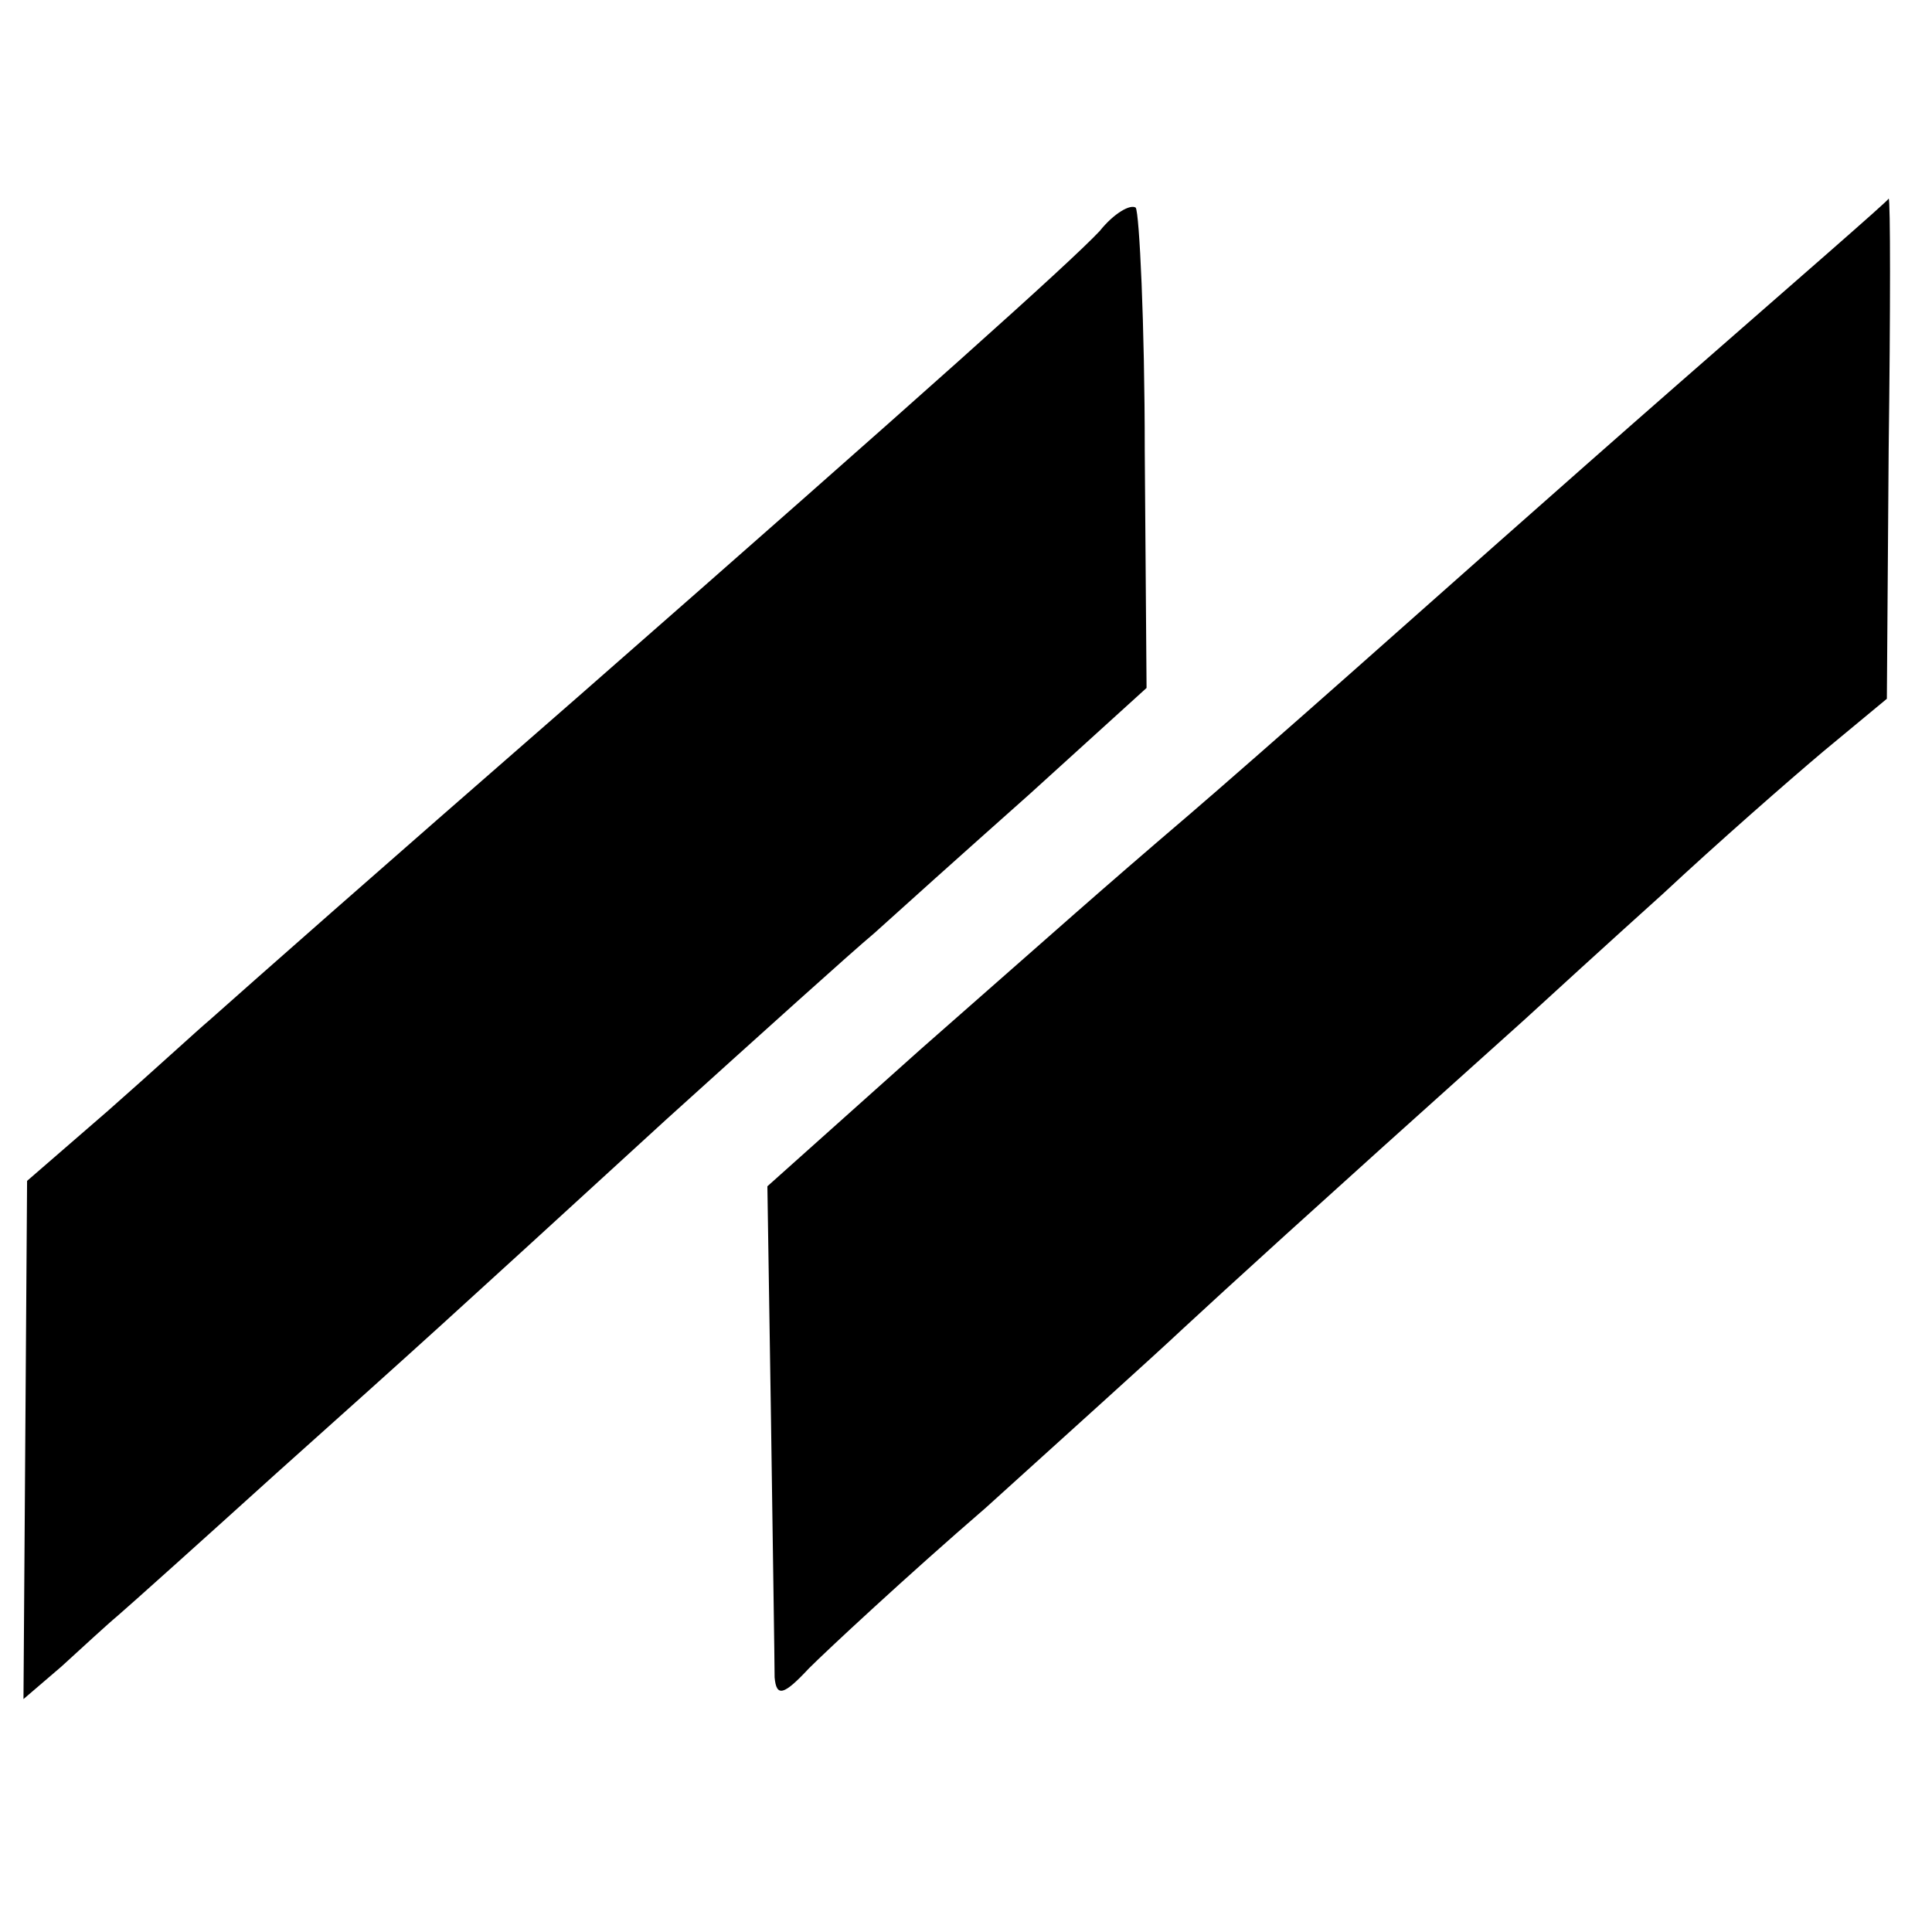
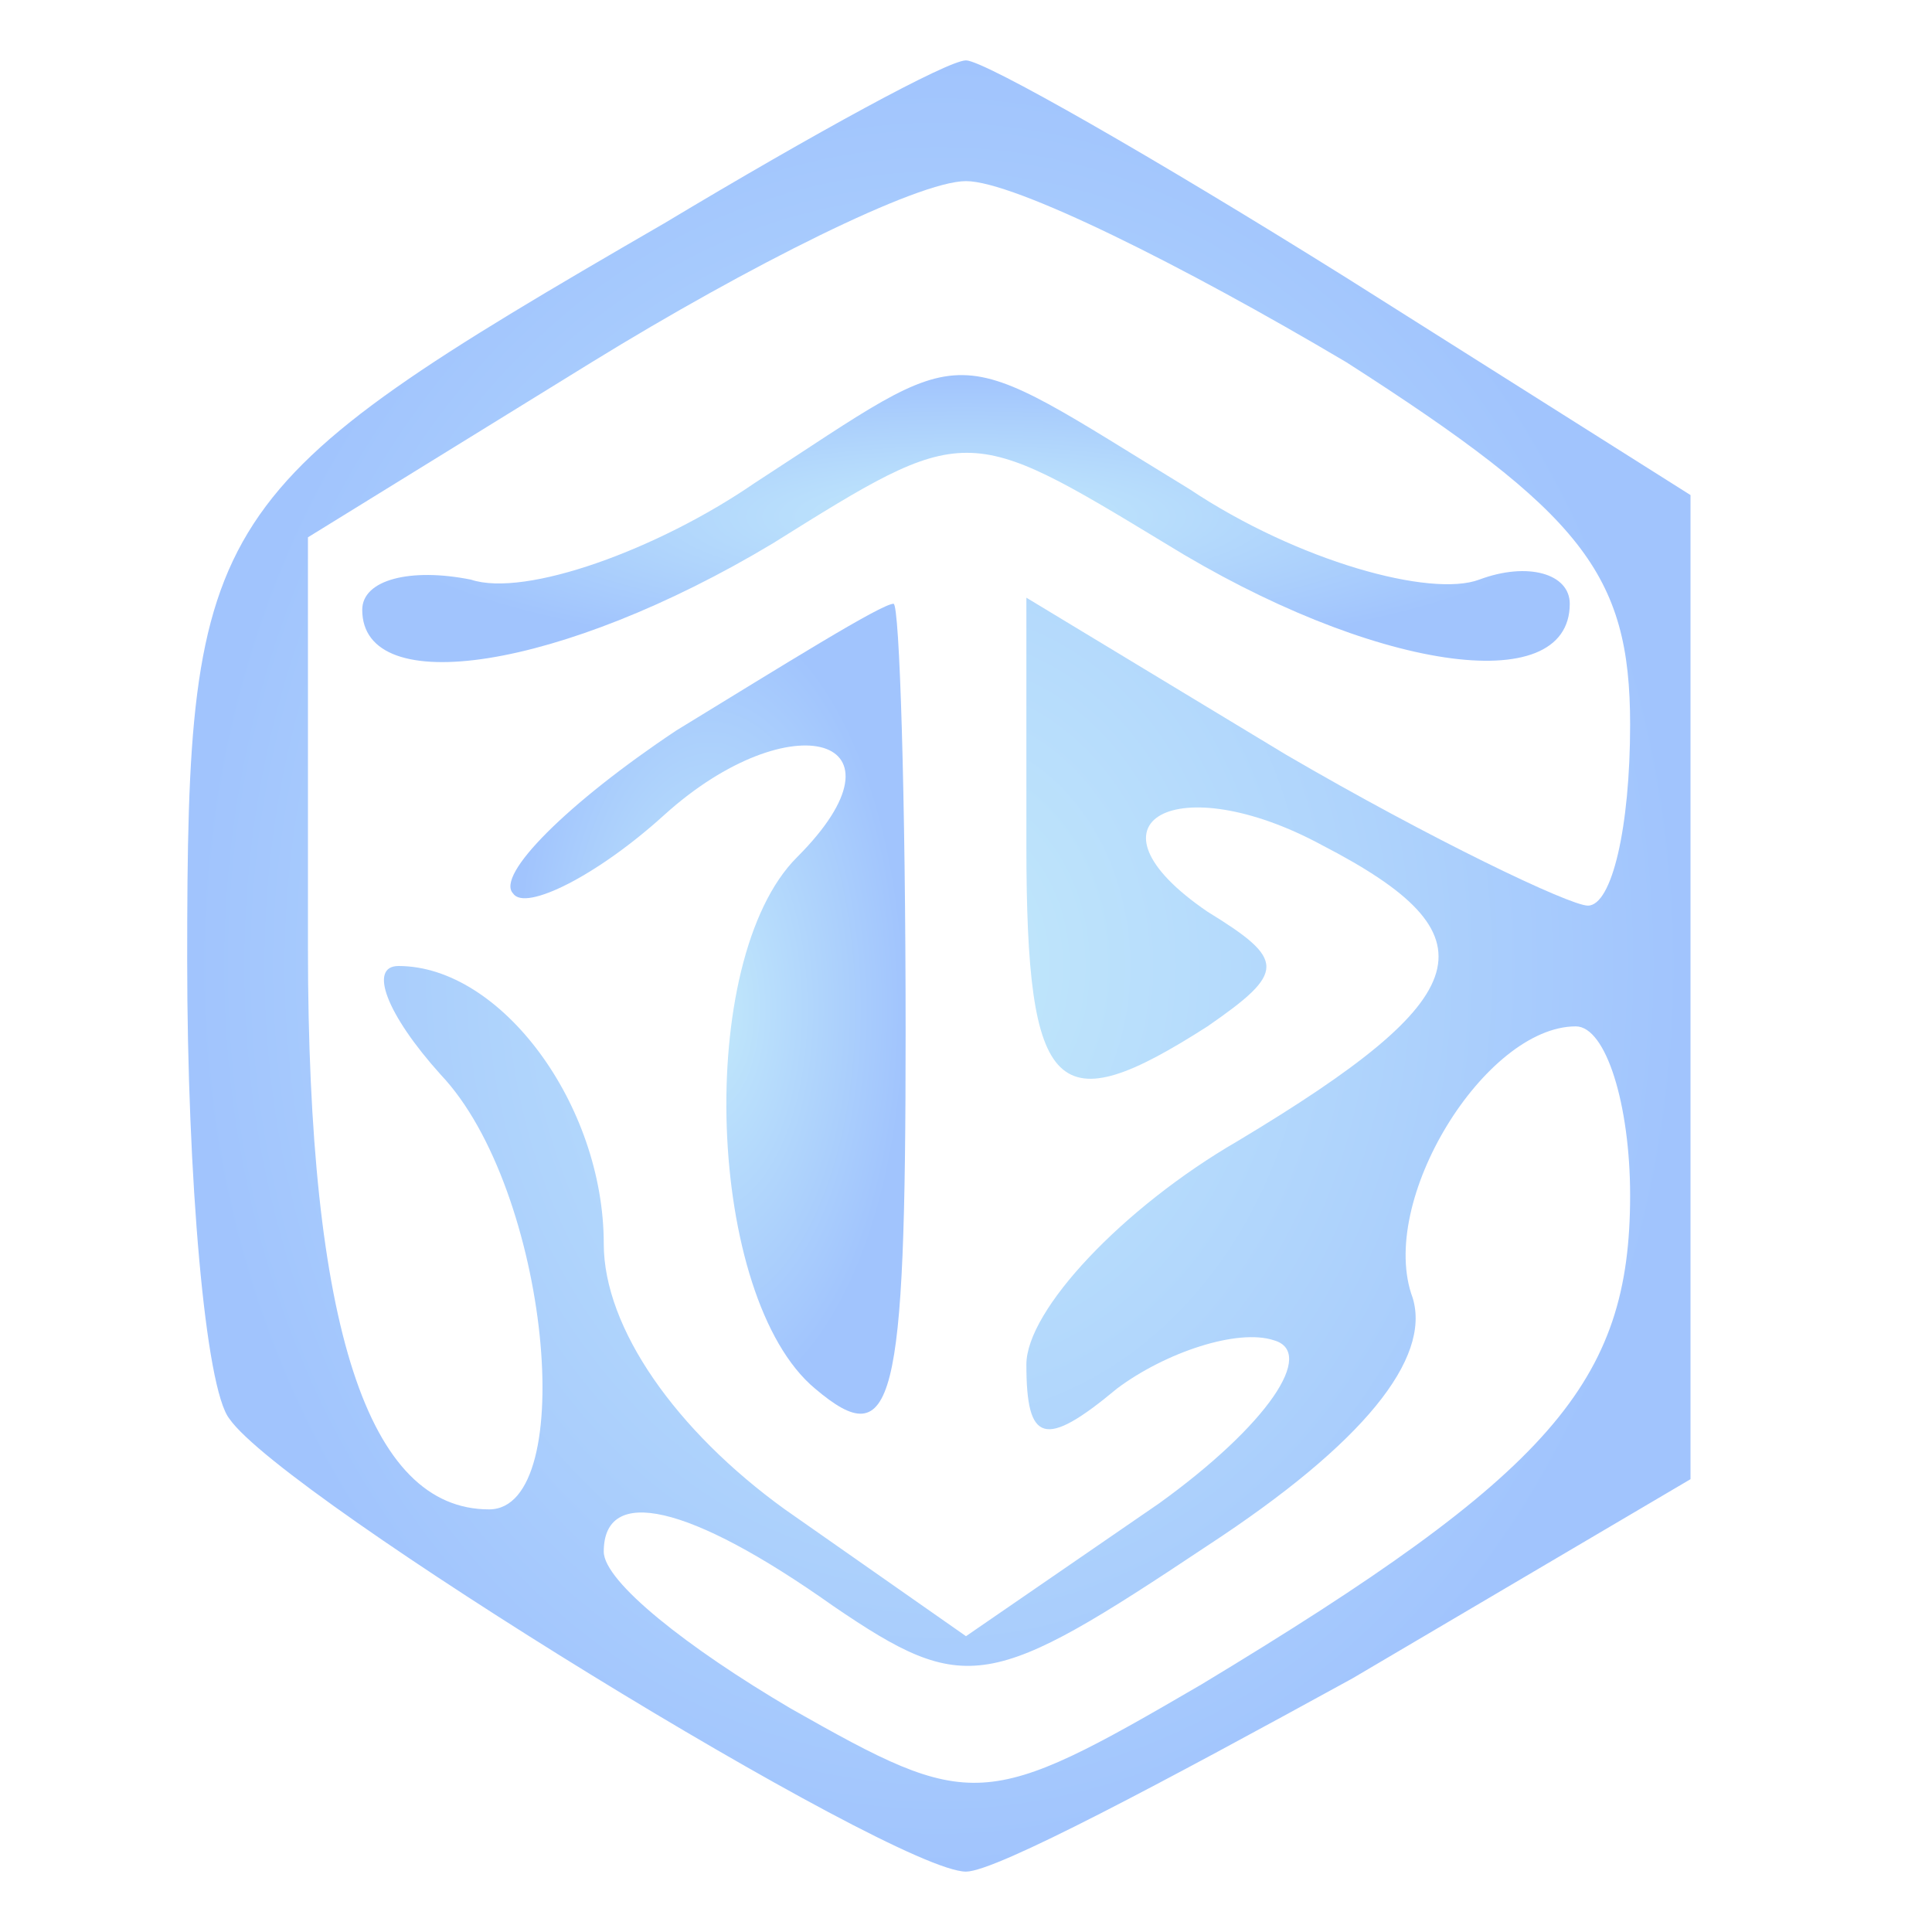
- <svg xmlns="http://www.w3.org/2000/svg" version="1.0" width="107pt" height="107pt" viewBox="0 0 107 107" preserveAspectRatio="xMidYMid meet">
-   <g transform="translate(0,107) scale(0.1,-0.1)" fill="#000000" stroke="none">
-     <path d="M609 942 c-17 -18 -95 -88 -289 -258 -117 -102 -177 -155 -204 -179 -6 -5 -31 -28 -56 -50 l-45 -39 -1 -144 -1 -143 21 18 c11 10 25 23 31 28 7 6 46 41 88 79 86 77 86 77 216 196 52 47 103 93 115 103 11 10 50 45 86 77 l65 59 -1 131 c0 71 -3 132 -5 135 -3 2 -12 -3 -20 -13z" />
-     <path d="M929 857 c-64 -56 -145 -128 -180 -159 -35 -31 -75 -66 -89 -78 -55 -47 -68 -59 -150 -131 l-85 -76 2 -129 c1 -71 2 -135 2 -143 1 -11 5 -10 19 5 10 10 54 51 98 89 43 39 92 83 109 99 26 24 63 58 189 171 12 11 47 43 77 70 30 28 70 63 89 79 l35 29 1 138 c1 77 1 139 0 139 0 -1 -53 -47 -117 -103z" />
+ <svg xmlns="http://www.w3.org/2000/svg" version="1.0" width="107px" height="107px" viewBox="0 0 107 107" preserveAspectRatio="xMidYMid meet">
+   <defs>
+     <radialGradient id="radial0" gradientUnits="userSpaceOnUse" cx="0.5" cy="0.5" fx="0.5" fy="0.5" r="0.5" gradientTransform="matrix(83.25781,0,0,-100.3125,10.36719,103.6562)">
+       <stop offset="0" style="stop-color:rgb(76.078%,91.373%,98.431%);stop-opacity:1;" />
+       <stop offset="1" style="stop-color:rgb(63.137%,76.863%,99.216%);stop-opacity:1;" />
+     </radialGradient>
+     <radialGradient id="radial1" gradientUnits="userSpaceOnUse" cx="0.5" cy="0.5" fx="0.5" fy="0.5" r="0.5" gradientTransform="matrix(66.875,0,0,-15.67188,20.0625,36.44531)">
+       <stop offset="0" style="stop-color:rgb(76.078%,91.373%,98.431%);stop-opacity:1;" />
+       <stop offset="1" style="stop-color:rgb(63.137%,76.863%,99.216%);stop-opacity:1;" />
+     </radialGradient>
+     <radialGradient id="radial2" gradientUnits="userSpaceOnUse" cx="0.5" cy="0.5" fx="0.5" fy="0.5" r="0.5" gradientTransform="matrix(21.73438,0,0,-44.85156,28.42188,78.28906)">
+       <stop offset="0" style="stop-color:rgb(76.078%,91.373%,98.431%);stop-opacity:1;" />
+       <stop offset="1" style="stop-color:rgb(63.137%,76.863%,99.216%);stop-opacity:1;" />
+     </radialGradient>
+   </defs>
+   <g id="surface1">
+     <path style=" stroke:none;fill-rule:nonzero;fill:url(#radial0);" d="M 36.781 12.371 C 11.367 27.086 10.367 28.422 10.367 53.164 C 10.367 65.203 11.367 76.906 12.707 78.578 C 15.715 82.926 49.488 103.656 53.5 103.656 C 55.172 103.656 64.535 98.641 74.898 92.957 L 93.625 81.922 L 93.625 27.418 L 74.566 15.383 C 63.867 8.695 54.504 3.344 53.5 3.344 C 52.496 3.344 45.141 7.355 36.781 12.371 Z M 74.566 20.062 C 87.605 28.422 90.281 31.766 90.281 40.125 C 90.281 45.809 89.277 50.156 87.941 50.156 C 86.938 50.156 79.246 46.477 71.223 41.797 L 56.844 33.102 L 56.844 46.812 C 56.844 60.855 58.516 62.195 66.875 56.844 C 71.223 53.836 71.223 53.164 66.875 50.492 C 59.52 45.477 65.203 42.465 73.227 46.812 C 82.926 51.828 81.922 55.172 68.547 63.195 C 62.195 66.875 56.844 72.559 56.844 75.57 C 56.844 79.914 57.848 80.25 61.859 76.906 C 64.535 74.898 68.547 73.562 70.555 74.23 C 72.895 74.898 70.219 78.914 64.199 83.258 L 53.5 90.617 L 43.469 83.594 C 37.449 79.246 33.438 73.562 33.438 68.883 C 33.438 61.191 27.754 53.5 22.07 53.5 C 20.398 53.5 21.398 56.176 24.41 59.52 C 30.43 65.871 32.102 83.594 27.086 83.594 C 20.398 83.594 17.055 73.562 17.055 52.496 L 17.055 29.758 L 32.77 20.062 C 41.461 14.711 50.824 10.031 53.5 10.031 C 56.176 10.031 65.539 14.711 74.566 20.062 Z M 90.281 66.207 C 90.281 76.57 85.934 81.586 66.539 93.289 C 54.504 100.312 53.836 100.312 43.805 94.629 C 38.117 91.285 33.438 87.605 33.438 85.934 C 33.438 82.258 38.117 83.258 46.145 88.945 C 53.5 93.961 54.836 93.625 66.875 85.602 C 75.57 79.914 79.246 75.234 78.242 71.891 C 76.238 66.539 82.258 56.844 87.273 56.844 C 88.945 56.844 90.281 61.191 90.281 66.207 Z M 90.281 66.207 " />
+     <path style=" stroke:none;fill-rule:nonzero;fill:url(#radial1);" d="M 41.797 26.75 C 36.445 30.43 29.09 33.102 26.082 32.102 C 22.738 31.43 20.062 32.102 20.062 33.773 C 20.062 38.789 31.098 37.117 42.801 30.094 C 53.5 23.406 53.5 23.406 64.535 30.094 C 75.902 37.117 86.938 38.789 86.938 33.438 C 86.938 31.766 84.598 31.098 81.922 32.102 C 79.246 33.102 71.891 31.098 65.871 27.086 C 52.164 18.727 54.168 18.727 41.797 26.75 Z M 41.797 26.75 " />
+     <path style=" stroke:none;fill-rule:nonzero;fill:url(#radial2);" d="M 37.449 40.461 C 31.43 44.473 27.418 48.484 28.422 49.488 C 29.09 50.492 33.102 48.484 36.781 45.141 C 43.805 38.789 50.824 40.793 44.137 47.48 C 38.453 53.164 39.121 71.891 45.141 76.906 C 49.488 80.586 50.156 77.91 50.156 57.18 C 50.156 44.137 49.82 33.438 49.488 33.438 C 48.82 33.438 43.469 36.781 37.449 40.461 Z M 37.449 40.461 " />
  </g>
</svg>
